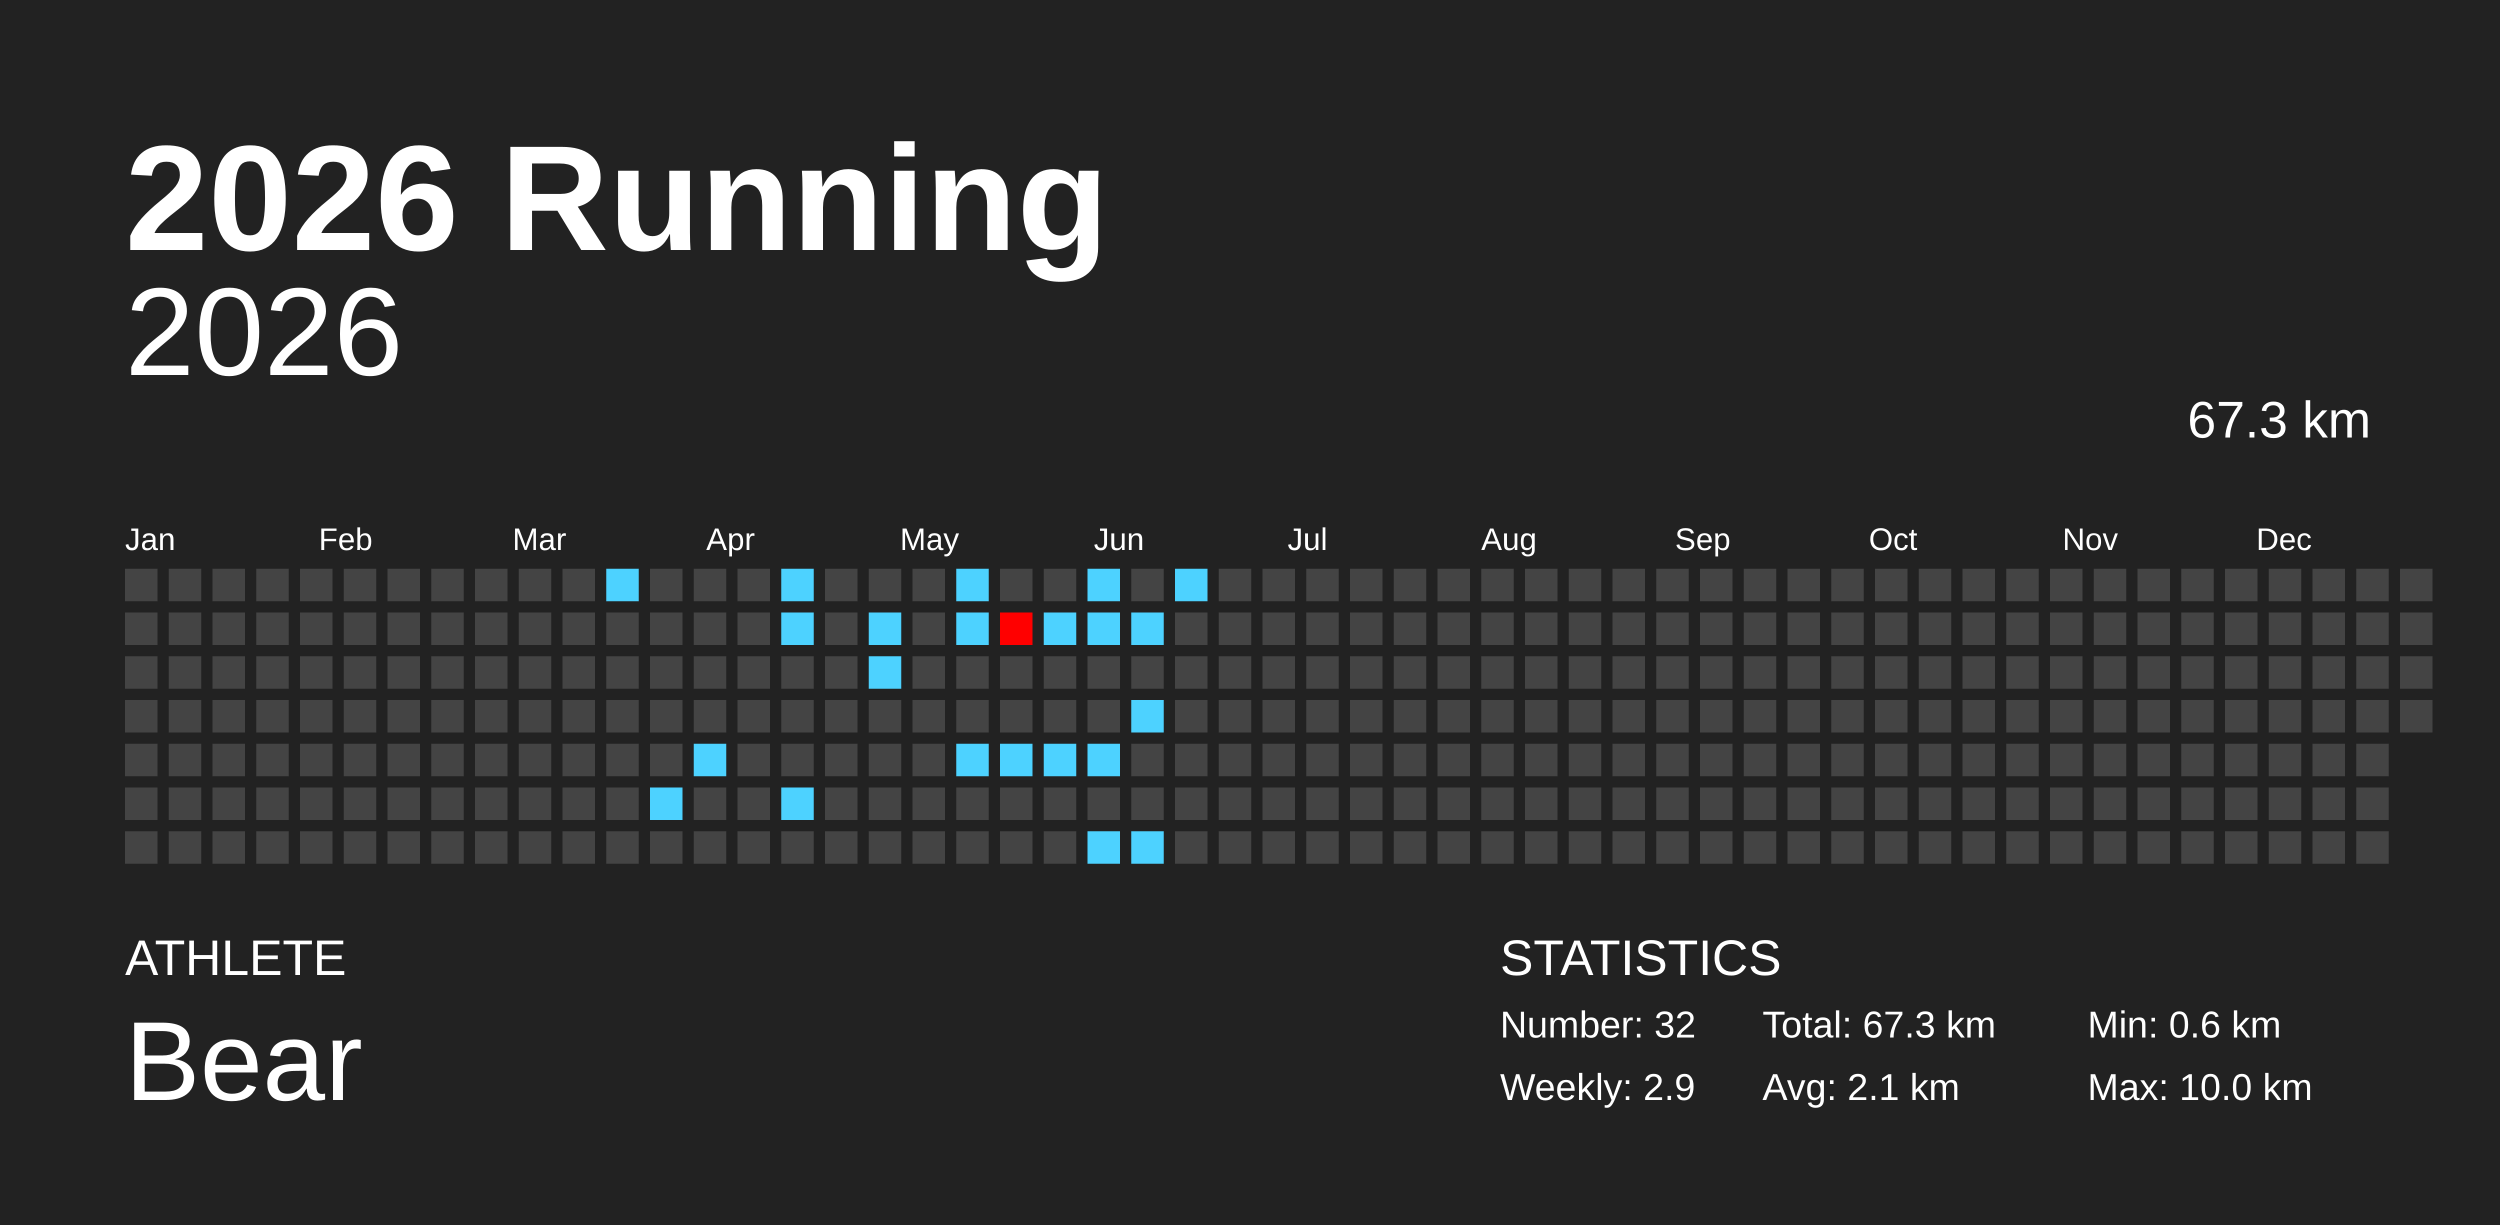
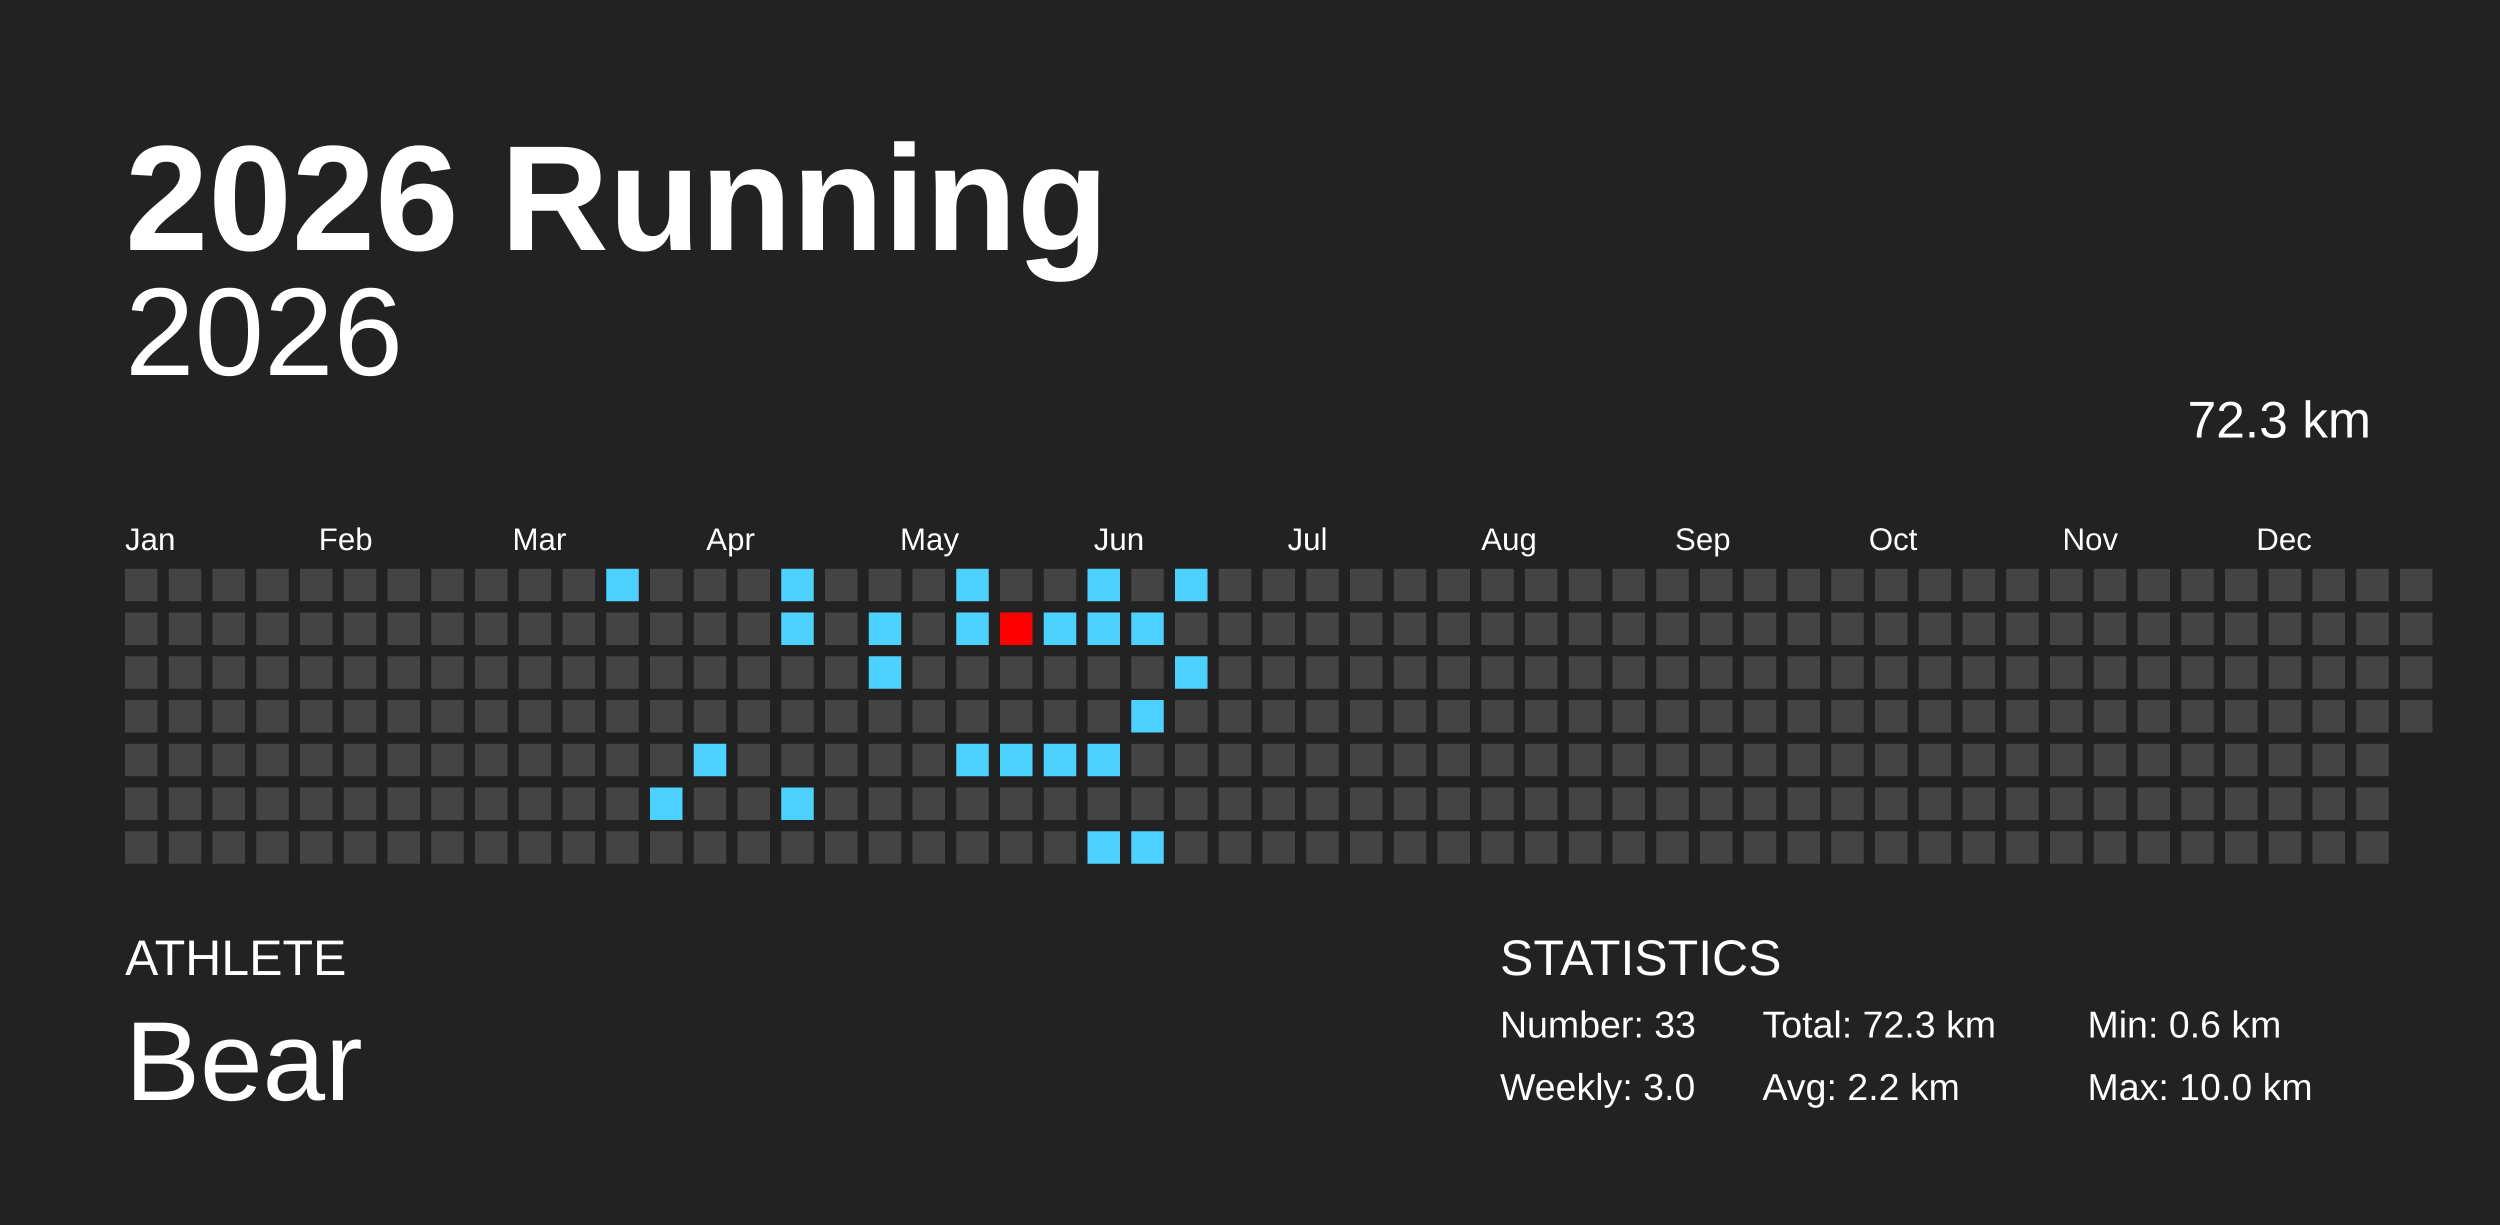
<svg xmlns="http://www.w3.org/2000/svg" baseProfile="full" height="98mm" version="1.1" viewBox="0,0,200,98" width="200mm">
  <defs />
  <rect fill="#222222" height="98" width="200" x="0" y="0" />
  <text fill="#FFFFFF" style="font-size:12px; font-family:Arial; font-weight:bold;" x="10" y="20">2026 Running</text>
  <text fill="#FFFFFF" style="font-size:4px; font-family:Arial" x="10" y="78">ATHLETE</text>
  <text fill="#FFFFFF" style="font-size:9px; font-family:Arial" x="10" y="88">Bear</text>
  <text fill="#FFFFFF" style="font-size:4px; font-family:Arial" x="120" y="78">STATISTICS</text>
-   <text fill="#FFFFFF" style="font-size:3px; font-family:Arial" x="120" y="83">Number: 32</text>
-   <text fill="#FFFFFF" style="font-size:3px; font-family:Arial" x="120" y="88">Weekly: 2.9</text>
-   <text fill="#FFFFFF" style="font-size:3px; font-family:Arial" x="141" y="83">Total: 67.3 km</text>
-   <text fill="#FFFFFF" style="font-size:3px; font-family:Arial" x="141" y="88">Avg: 2.1 km</text>
+   <text fill="#FFFFFF" style="font-size:3px; font-family:Arial" x="120" y="83">Number: 33</text>
+   <text fill="#FFFFFF" style="font-size:3px; font-family:Arial" x="120" y="88">Weekly: 3.0</text>
+   <text fill="#FFFFFF" style="font-size:3px; font-family:Arial" x="141" y="83">Total: 72.3 km</text>
+   <text fill="#FFFFFF" style="font-size:3px; font-family:Arial" x="141" y="88">Avg: 2.2 km</text>
  <text fill="#FFFFFF" style="font-size:3px; font-family:Arial" x="167" y="83">Min: 0.6 km</text>
  <text fill="#FFFFFF" style="font-size:3px; font-family:Arial" x="167" y="88">Max: 10.0 km</text>
  <text alignment-baseline="hanging" fill="#FFFFFF" style="font-size:10.0px; font-family:Arial;" x="10" y="30">2026</text>
-   <text alignment-baseline="hanging" fill="#FFFFFF" style="font-size:4.125px; font-family:Arial;" x="175" y="35">67.3 km</text>
+   <text alignment-baseline="hanging" fill="#FFFFFF" style="font-size:4.125px; font-family:Arial;" x="175" y="35">72.3 km</text>
  <text fill="#FFFFFF" style="font-size:2.5px; font-family:Arial" x="10.0" y="44">Jan</text>
  <text fill="#FFFFFF" style="font-size:2.5px; font-family:Arial" x="25.5" y="44">Feb</text>
  <text fill="#FFFFFF" style="font-size:2.5px; font-family:Arial" x="41.0" y="44">Mar</text>
  <text fill="#FFFFFF" style="font-size:2.5px; font-family:Arial" x="56.5" y="44">Apr</text>
  <text fill="#FFFFFF" style="font-size:2.5px; font-family:Arial" x="72.0" y="44">May</text>
  <text fill="#FFFFFF" style="font-size:2.5px; font-family:Arial" x="87.5" y="44">Jun</text>
  <text fill="#FFFFFF" style="font-size:2.5px; font-family:Arial" x="103.0" y="44">Jul</text>
  <text fill="#FFFFFF" style="font-size:2.5px; font-family:Arial" x="118.5" y="44">Aug</text>
  <text fill="#FFFFFF" style="font-size:2.5px; font-family:Arial" x="134.0" y="44">Sep</text>
  <text fill="#FFFFFF" style="font-size:2.5px; font-family:Arial" x="149.5" y="44">Oct</text>
  <text fill="#FFFFFF" style="font-size:2.5px; font-family:Arial" x="165.0" y="44">Nov</text>
  <text fill="#FFFFFF" style="font-size:2.5px; font-family:Arial" x="180.5" y="44">Dec</text>
  <rect fill="#444444" height="2.6" width="2.6" x="10.0" y="45.5" />
  <rect fill="#444444" height="2.6" width="2.6" x="10.0" y="49.0" />
  <rect fill="#444444" height="2.6" width="2.6" x="10.0" y="52.5" />
  <rect fill="#444444" height="2.6" width="2.6" x="10.0" y="56.0" />
  <rect fill="#444444" height="2.6" width="2.6" x="10.0" y="59.5" />
  <rect fill="#444444" height="2.6" width="2.6" x="10.0" y="63.0" />
  <rect fill="#444444" height="2.6" width="2.6" x="10.0" y="66.5" />
  <rect fill="#444444" height="2.6" width="2.6" x="13.5" y="45.5" />
  <rect fill="#444444" height="2.6" width="2.6" x="13.5" y="49.0" />
  <rect fill="#444444" height="2.6" width="2.6" x="13.5" y="52.5" />
  <rect fill="#444444" height="2.6" width="2.6" x="13.5" y="56.0" />
  <rect fill="#444444" height="2.6" width="2.6" x="13.5" y="59.5" />
  <rect fill="#444444" height="2.6" width="2.6" x="13.5" y="63.0" />
  <rect fill="#444444" height="2.6" width="2.6" x="13.5" y="66.5" />
  <rect fill="#444444" height="2.6" width="2.6" x="17.0" y="45.5" />
  <rect fill="#444444" height="2.6" width="2.6" x="17.0" y="49.0" />
  <rect fill="#444444" height="2.6" width="2.6" x="17.0" y="52.5" />
  <rect fill="#444444" height="2.6" width="2.6" x="17.0" y="56.0" />
  <rect fill="#444444" height="2.6" width="2.6" x="17.0" y="59.5" />
  <rect fill="#444444" height="2.6" width="2.6" x="17.0" y="63.0" />
  <rect fill="#444444" height="2.6" width="2.6" x="17.0" y="66.5" />
  <rect fill="#444444" height="2.6" width="2.6" x="20.5" y="45.5" />
  <rect fill="#444444" height="2.6" width="2.6" x="20.5" y="49.0" />
  <rect fill="#444444" height="2.6" width="2.6" x="20.5" y="52.5" />
  <rect fill="#444444" height="2.6" width="2.6" x="20.5" y="56.0" />
  <rect fill="#444444" height="2.6" width="2.6" x="20.5" y="59.5" />
  <rect fill="#444444" height="2.6" width="2.6" x="20.5" y="63.0" />
  <rect fill="#444444" height="2.6" width="2.6" x="20.5" y="66.5" />
  <rect fill="#444444" height="2.6" width="2.6" x="24.0" y="45.5" />
  <rect fill="#444444" height="2.6" width="2.6" x="24.0" y="49.0" />
  <rect fill="#444444" height="2.6" width="2.6" x="24.0" y="52.5" />
  <rect fill="#444444" height="2.6" width="2.6" x="24.0" y="56.0" />
  <rect fill="#444444" height="2.6" width="2.6" x="24.0" y="59.5" />
  <rect fill="#444444" height="2.6" width="2.6" x="24.0" y="63.0" />
  <rect fill="#444444" height="2.6" width="2.6" x="24.0" y="66.5" />
  <rect fill="#444444" height="2.6" width="2.6" x="27.5" y="45.5" />
  <rect fill="#444444" height="2.6" width="2.6" x="27.5" y="49.0" />
  <rect fill="#444444" height="2.6" width="2.6" x="27.5" y="52.5" />
  <rect fill="#444444" height="2.6" width="2.6" x="27.5" y="56.0" />
  <rect fill="#444444" height="2.6" width="2.6" x="27.5" y="59.5" />
  <rect fill="#444444" height="2.6" width="2.6" x="27.5" y="63.0" />
  <rect fill="#444444" height="2.6" width="2.6" x="27.5" y="66.5" />
  <rect fill="#444444" height="2.6" width="2.6" x="31.0" y="45.5" />
  <rect fill="#444444" height="2.6" width="2.6" x="31.0" y="49.0" />
  <rect fill="#444444" height="2.6" width="2.6" x="31.0" y="52.5" />
  <rect fill="#444444" height="2.6" width="2.6" x="31.0" y="56.0" />
  <rect fill="#444444" height="2.6" width="2.6" x="31.0" y="59.5" />
  <rect fill="#444444" height="2.6" width="2.6" x="31.0" y="63.0" />
  <rect fill="#444444" height="2.6" width="2.6" x="31.0" y="66.5" />
  <rect fill="#444444" height="2.6" width="2.6" x="34.5" y="45.5" />
  <rect fill="#444444" height="2.6" width="2.6" x="34.5" y="49.0" />
  <rect fill="#444444" height="2.6" width="2.6" x="34.5" y="52.5" />
  <rect fill="#444444" height="2.6" width="2.6" x="34.5" y="56.0" />
  <rect fill="#444444" height="2.6" width="2.6" x="34.5" y="59.5" />
  <rect fill="#444444" height="2.6" width="2.6" x="34.5" y="63.0" />
  <rect fill="#444444" height="2.6" width="2.6" x="34.5" y="66.5" />
  <rect fill="#444444" height="2.6" width="2.6" x="38.0" y="45.5" />
  <rect fill="#444444" height="2.6" width="2.6" x="38.0" y="49.0" />
  <rect fill="#444444" height="2.6" width="2.6" x="38.0" y="52.5" />
  <rect fill="#444444" height="2.6" width="2.6" x="38.0" y="56.0" />
  <rect fill="#444444" height="2.6" width="2.6" x="38.0" y="59.5" />
  <rect fill="#444444" height="2.6" width="2.6" x="38.0" y="63.0" />
  <rect fill="#444444" height="2.6" width="2.6" x="38.0" y="66.5" />
  <rect fill="#444444" height="2.6" width="2.6" x="41.5" y="45.5" />
  <rect fill="#444444" height="2.6" width="2.6" x="41.5" y="49.0" />
  <rect fill="#444444" height="2.6" width="2.6" x="41.5" y="52.5" />
  <rect fill="#444444" height="2.6" width="2.6" x="41.5" y="56.0" />
  <rect fill="#444444" height="2.6" width="2.6" x="41.5" y="59.5" />
  <rect fill="#444444" height="2.6" width="2.6" x="41.5" y="63.0" />
  <rect fill="#444444" height="2.6" width="2.6" x="41.5" y="66.5" />
  <rect fill="#444444" height="2.6" width="2.6" x="45.0" y="45.5" />
  <rect fill="#444444" height="2.6" width="2.6" x="45.0" y="49.0" />
  <rect fill="#444444" height="2.6" width="2.6" x="45.0" y="52.5" />
  <rect fill="#444444" height="2.6" width="2.6" x="45.0" y="56.0" />
  <rect fill="#444444" height="2.6" width="2.6" x="45.0" y="59.5" />
  <rect fill="#444444" height="2.6" width="2.6" x="45.0" y="63.0" />
  <rect fill="#444444" height="2.6" width="2.6" x="45.0" y="66.5" />
  <rect fill="#4dd2ff" height="2.6" width="2.6" x="48.5" y="45.5" />
  <rect fill="#444444" height="2.6" width="2.6" x="48.5" y="49.0" />
  <rect fill="#444444" height="2.6" width="2.6" x="48.5" y="52.5" />
  <rect fill="#444444" height="2.6" width="2.6" x="48.5" y="56.0" />
  <rect fill="#444444" height="2.6" width="2.6" x="48.5" y="59.5" />
  <rect fill="#444444" height="2.6" width="2.6" x="48.5" y="63.0" />
  <rect fill="#444444" height="2.6" width="2.6" x="48.5" y="66.5" />
  <rect fill="#444444" height="2.6" width="2.6" x="52.0" y="45.5" />
  <rect fill="#444444" height="2.6" width="2.6" x="52.0" y="49.0" />
  <rect fill="#444444" height="2.6" width="2.6" x="52.0" y="52.5" />
  <rect fill="#444444" height="2.6" width="2.6" x="52.0" y="56.0" />
  <rect fill="#444444" height="2.6" width="2.6" x="52.0" y="59.5" />
  <rect fill="#4dd2ff" height="2.6" width="2.6" x="52.0" y="63.0" />
  <rect fill="#444444" height="2.6" width="2.6" x="52.0" y="66.5" />
  <rect fill="#444444" height="2.6" width="2.6" x="55.5" y="45.5" />
  <rect fill="#444444" height="2.6" width="2.6" x="55.5" y="49.0" />
  <rect fill="#444444" height="2.6" width="2.6" x="55.5" y="52.5" />
  <rect fill="#444444" height="2.6" width="2.6" x="55.5" y="56.0" />
  <rect fill="#4dd2ff" height="2.6" width="2.6" x="55.5" y="59.5" />
  <rect fill="#444444" height="2.6" width="2.6" x="55.5" y="63.0" />
  <rect fill="#444444" height="2.6" width="2.6" x="55.5" y="66.5" />
  <rect fill="#444444" height="2.6" width="2.6" x="59.0" y="45.5" />
  <rect fill="#444444" height="2.6" width="2.6" x="59.0" y="49.0" />
  <rect fill="#444444" height="2.6" width="2.6" x="59.0" y="52.5" />
  <rect fill="#444444" height="2.6" width="2.6" x="59.0" y="56.0" />
  <rect fill="#444444" height="2.6" width="2.6" x="59.0" y="59.5" />
  <rect fill="#444444" height="2.6" width="2.6" x="59.0" y="63.0" />
  <rect fill="#444444" height="2.6" width="2.6" x="59.0" y="66.5" />
  <rect fill="#4dd2ff" height="2.6" width="2.6" x="62.5" y="45.5" />
  <rect fill="#4dd2ff" height="2.6" width="2.6" x="62.5" y="49.0" />
  <rect fill="#444444" height="2.6" width="2.6" x="62.5" y="52.5" />
  <rect fill="#444444" height="2.6" width="2.6" x="62.5" y="56.0" />
  <rect fill="#444444" height="2.6" width="2.6" x="62.5" y="59.5" />
  <rect fill="#4dd2ff" height="2.6" width="2.6" x="62.5" y="63.0" />
  <rect fill="#444444" height="2.6" width="2.6" x="62.5" y="66.5" />
  <rect fill="#444444" height="2.6" width="2.6" x="66.0" y="45.5" />
  <rect fill="#444444" height="2.6" width="2.6" x="66.0" y="49.0" />
  <rect fill="#444444" height="2.6" width="2.6" x="66.0" y="52.5" />
  <rect fill="#444444" height="2.6" width="2.6" x="66.0" y="56.0" />
  <rect fill="#444444" height="2.6" width="2.6" x="66.0" y="59.5" />
  <rect fill="#444444" height="2.6" width="2.6" x="66.0" y="63.0" />
  <rect fill="#444444" height="2.6" width="2.6" x="66.0" y="66.5" />
  <rect fill="#444444" height="2.6" width="2.6" x="69.5" y="45.5" />
  <rect fill="#4dd2ff" height="2.6" width="2.6" x="69.5" y="49.0" />
  <rect fill="#4dd2ff" height="2.6" width="2.6" x="69.5" y="52.5" />
  <rect fill="#444444" height="2.6" width="2.6" x="69.5" y="56.0" />
  <rect fill="#444444" height="2.6" width="2.6" x="69.5" y="59.5" />
  <rect fill="#444444" height="2.6" width="2.6" x="69.5" y="63.0" />
  <rect fill="#444444" height="2.6" width="2.6" x="69.5" y="66.5" />
  <rect fill="#444444" height="2.6" width="2.6" x="73.0" y="45.5" />
  <rect fill="#444444" height="2.6" width="2.6" x="73.0" y="49.0" />
  <rect fill="#444444" height="2.6" width="2.6" x="73.0" y="52.5" />
  <rect fill="#444444" height="2.6" width="2.6" x="73.0" y="56.0" />
  <rect fill="#444444" height="2.6" width="2.6" x="73.0" y="59.5" />
  <rect fill="#444444" height="2.6" width="2.6" x="73.0" y="63.0" />
  <rect fill="#444444" height="2.6" width="2.6" x="73.0" y="66.5" />
  <rect fill="#4dd2ff" height="2.6" width="2.6" x="76.5" y="45.5" />
  <rect fill="#4dd2ff" height="2.6" width="2.6" x="76.5" y="49.0" />
  <rect fill="#444444" height="2.6" width="2.6" x="76.5" y="52.5" />
  <rect fill="#444444" height="2.6" width="2.6" x="76.5" y="56.0" />
  <rect fill="#4dd2ff" height="2.6" width="2.6" x="76.5" y="59.5" />
  <rect fill="#444444" height="2.6" width="2.6" x="76.5" y="63.0" />
  <rect fill="#444444" height="2.6" width="2.6" x="76.5" y="66.5" />
  <rect fill="#444444" height="2.6" width="2.6" x="80.0" y="45.5" />
  <rect fill="#ff0000" height="2.6" width="2.6" x="80.0" y="49.0" />
  <rect fill="#444444" height="2.6" width="2.6" x="80.0" y="52.5" />
  <rect fill="#444444" height="2.6" width="2.6" x="80.0" y="56.0" />
  <rect fill="#4dd2ff" height="2.6" width="2.6" x="80.0" y="59.5" />
  <rect fill="#444444" height="2.6" width="2.6" x="80.0" y="63.0" />
  <rect fill="#444444" height="2.6" width="2.6" x="80.0" y="66.5" />
  <rect fill="#444444" height="2.6" width="2.6" x="83.5" y="45.5" />
  <rect fill="#4dd2ff" height="2.6" width="2.6" x="83.5" y="49.0" />
  <rect fill="#444444" height="2.6" width="2.6" x="83.5" y="52.5" />
  <rect fill="#444444" height="2.6" width="2.6" x="83.5" y="56.0" />
  <rect fill="#4dd2ff" height="2.6" width="2.6" x="83.5" y="59.5" />
  <rect fill="#444444" height="2.6" width="2.6" x="83.5" y="63.0" />
  <rect fill="#444444" height="2.6" width="2.6" x="83.5" y="66.5" />
  <rect fill="#4dd2ff" height="2.6" width="2.6" x="87.0" y="45.5" />
  <rect fill="#4dd2ff" height="2.6" width="2.6" x="87.0" y="49.0" />
  <rect fill="#444444" height="2.6" width="2.6" x="87.0" y="52.5" />
  <rect fill="#444444" height="2.6" width="2.6" x="87.0" y="56.0" />
  <rect fill="#4dd2ff" height="2.6" width="2.6" x="87.0" y="59.5" />
  <rect fill="#444444" height="2.6" width="2.6" x="87.0" y="63.0" />
  <rect fill="#4dd2ff" height="2.6" width="2.6" x="87.0" y="66.5" />
  <rect fill="#444444" height="2.6" width="2.6" x="90.5" y="45.5" />
  <rect fill="#4dd2ff" height="2.6" width="2.6" x="90.5" y="49.0" />
  <rect fill="#444444" height="2.6" width="2.6" x="90.5" y="52.5" />
  <rect fill="#4dd2ff" height="2.6" width="2.6" x="90.5" y="56.0" />
  <rect fill="#444444" height="2.6" width="2.6" x="90.5" y="59.5" />
  <rect fill="#444444" height="2.6" width="2.6" x="90.5" y="63.0" />
  <rect fill="#4dd2ff" height="2.6" width="2.6" x="90.5" y="66.5" />
  <rect fill="#4dd2ff" height="2.6" width="2.6" x="94.0" y="45.5" />
  <rect fill="#444444" height="2.6" width="2.6" x="94.0" y="49.0" />
-   <rect fill="#444444" height="2.6" width="2.6" x="94.0" y="52.5" />
+   <rect fill="#4dd2ff" height="2.6" width="2.6" x="94.0" y="52.5" />
  <rect fill="#444444" height="2.6" width="2.6" x="94.0" y="56.0" />
  <rect fill="#444444" height="2.6" width="2.6" x="94.0" y="59.5" />
  <rect fill="#444444" height="2.6" width="2.6" x="94.0" y="63.0" />
  <rect fill="#444444" height="2.6" width="2.6" x="94.0" y="66.5" />
  <rect fill="#444444" height="2.6" width="2.6" x="97.5" y="45.5" />
  <rect fill="#444444" height="2.6" width="2.6" x="97.5" y="49.0" />
  <rect fill="#444444" height="2.6" width="2.6" x="97.5" y="52.5" />
  <rect fill="#444444" height="2.6" width="2.6" x="97.5" y="56.0" />
  <rect fill="#444444" height="2.6" width="2.6" x="97.5" y="59.5" />
  <rect fill="#444444" height="2.6" width="2.6" x="97.5" y="63.0" />
  <rect fill="#444444" height="2.6" width="2.6" x="97.5" y="66.5" />
  <rect fill="#444444" height="2.6" width="2.6" x="101.0" y="45.5" />
  <rect fill="#444444" height="2.6" width="2.6" x="101.0" y="49.0" />
  <rect fill="#444444" height="2.6" width="2.6" x="101.0" y="52.5" />
  <rect fill="#444444" height="2.6" width="2.6" x="101.0" y="56.0" />
  <rect fill="#444444" height="2.6" width="2.6" x="101.0" y="59.5" />
  <rect fill="#444444" height="2.6" width="2.6" x="101.0" y="63.0" />
  <rect fill="#444444" height="2.6" width="2.6" x="101.0" y="66.5" />
  <rect fill="#444444" height="2.6" width="2.6" x="104.5" y="45.5" />
  <rect fill="#444444" height="2.6" width="2.6" x="104.5" y="49.0" />
  <rect fill="#444444" height="2.6" width="2.6" x="104.5" y="52.5" />
  <rect fill="#444444" height="2.6" width="2.6" x="104.5" y="56.0" />
  <rect fill="#444444" height="2.6" width="2.6" x="104.5" y="59.5" />
  <rect fill="#444444" height="2.6" width="2.6" x="104.5" y="63.0" />
  <rect fill="#444444" height="2.6" width="2.6" x="104.5" y="66.5" />
  <rect fill="#444444" height="2.6" width="2.6" x="108.0" y="45.5" />
  <rect fill="#444444" height="2.6" width="2.6" x="108.0" y="49.0" />
  <rect fill="#444444" height="2.6" width="2.6" x="108.0" y="52.5" />
  <rect fill="#444444" height="2.6" width="2.6" x="108.0" y="56.0" />
  <rect fill="#444444" height="2.6" width="2.6" x="108.0" y="59.5" />
  <rect fill="#444444" height="2.6" width="2.6" x="108.0" y="63.0" />
  <rect fill="#444444" height="2.6" width="2.6" x="108.0" y="66.5" />
  <rect fill="#444444" height="2.6" width="2.6" x="111.5" y="45.5" />
  <rect fill="#444444" height="2.6" width="2.6" x="111.5" y="49.0" />
  <rect fill="#444444" height="2.6" width="2.6" x="111.5" y="52.5" />
  <rect fill="#444444" height="2.6" width="2.6" x="111.5" y="56.0" />
  <rect fill="#444444" height="2.6" width="2.6" x="111.5" y="59.5" />
  <rect fill="#444444" height="2.6" width="2.6" x="111.5" y="63.0" />
  <rect fill="#444444" height="2.6" width="2.6" x="111.5" y="66.5" />
  <rect fill="#444444" height="2.6" width="2.6" x="115.0" y="45.5" />
  <rect fill="#444444" height="2.6" width="2.6" x="115.0" y="49.0" />
  <rect fill="#444444" height="2.6" width="2.6" x="115.0" y="52.5" />
  <rect fill="#444444" height="2.6" width="2.6" x="115.0" y="56.0" />
  <rect fill="#444444" height="2.6" width="2.6" x="115.0" y="59.5" />
  <rect fill="#444444" height="2.6" width="2.6" x="115.0" y="63.0" />
  <rect fill="#444444" height="2.6" width="2.6" x="115.0" y="66.5" />
  <rect fill="#444444" height="2.6" width="2.6" x="118.5" y="45.5" />
  <rect fill="#444444" height="2.6" width="2.6" x="118.5" y="49.0" />
  <rect fill="#444444" height="2.6" width="2.6" x="118.5" y="52.5" />
  <rect fill="#444444" height="2.6" width="2.6" x="118.5" y="56.0" />
  <rect fill="#444444" height="2.6" width="2.6" x="118.5" y="59.5" />
  <rect fill="#444444" height="2.6" width="2.6" x="118.5" y="63.0" />
  <rect fill="#444444" height="2.6" width="2.6" x="118.5" y="66.5" />
  <rect fill="#444444" height="2.6" width="2.6" x="122.0" y="45.5" />
  <rect fill="#444444" height="2.6" width="2.6" x="122.0" y="49.0" />
  <rect fill="#444444" height="2.6" width="2.6" x="122.0" y="52.5" />
  <rect fill="#444444" height="2.6" width="2.6" x="122.0" y="56.0" />
  <rect fill="#444444" height="2.6" width="2.6" x="122.0" y="59.5" />
  <rect fill="#444444" height="2.6" width="2.6" x="122.0" y="63.0" />
  <rect fill="#444444" height="2.6" width="2.6" x="122.0" y="66.5" />
  <rect fill="#444444" height="2.6" width="2.6" x="125.5" y="45.5" />
  <rect fill="#444444" height="2.6" width="2.6" x="125.5" y="49.0" />
  <rect fill="#444444" height="2.6" width="2.6" x="125.5" y="52.5" />
  <rect fill="#444444" height="2.6" width="2.6" x="125.5" y="56.0" />
  <rect fill="#444444" height="2.6" width="2.6" x="125.5" y="59.5" />
  <rect fill="#444444" height="2.6" width="2.6" x="125.5" y="63.0" />
  <rect fill="#444444" height="2.6" width="2.6" x="125.5" y="66.5" />
  <rect fill="#444444" height="2.6" width="2.6" x="129.0" y="45.5" />
  <rect fill="#444444" height="2.6" width="2.6" x="129.0" y="49.0" />
  <rect fill="#444444" height="2.6" width="2.6" x="129.0" y="52.5" />
  <rect fill="#444444" height="2.6" width="2.6" x="129.0" y="56.0" />
  <rect fill="#444444" height="2.6" width="2.6" x="129.0" y="59.5" />
  <rect fill="#444444" height="2.6" width="2.6" x="129.0" y="63.0" />
  <rect fill="#444444" height="2.6" width="2.6" x="129.0" y="66.5" />
  <rect fill="#444444" height="2.6" width="2.6" x="132.5" y="45.5" />
  <rect fill="#444444" height="2.6" width="2.6" x="132.5" y="49.0" />
  <rect fill="#444444" height="2.6" width="2.6" x="132.5" y="52.5" />
  <rect fill="#444444" height="2.6" width="2.6" x="132.5" y="56.0" />
  <rect fill="#444444" height="2.6" width="2.6" x="132.5" y="59.5" />
  <rect fill="#444444" height="2.6" width="2.6" x="132.5" y="63.0" />
  <rect fill="#444444" height="2.6" width="2.6" x="132.5" y="66.5" />
  <rect fill="#444444" height="2.6" width="2.6" x="136.0" y="45.5" />
  <rect fill="#444444" height="2.6" width="2.6" x="136.0" y="49.0" />
  <rect fill="#444444" height="2.6" width="2.6" x="136.0" y="52.5" />
  <rect fill="#444444" height="2.6" width="2.6" x="136.0" y="56.0" />
  <rect fill="#444444" height="2.6" width="2.6" x="136.0" y="59.5" />
  <rect fill="#444444" height="2.6" width="2.6" x="136.0" y="63.0" />
  <rect fill="#444444" height="2.6" width="2.6" x="136.0" y="66.5" />
  <rect fill="#444444" height="2.6" width="2.6" x="139.5" y="45.5" />
  <rect fill="#444444" height="2.6" width="2.6" x="139.5" y="49.0" />
  <rect fill="#444444" height="2.6" width="2.6" x="139.5" y="52.5" />
  <rect fill="#444444" height="2.6" width="2.6" x="139.5" y="56.0" />
  <rect fill="#444444" height="2.6" width="2.6" x="139.5" y="59.5" />
  <rect fill="#444444" height="2.6" width="2.6" x="139.5" y="63.0" />
  <rect fill="#444444" height="2.6" width="2.6" x="139.5" y="66.5" />
  <rect fill="#444444" height="2.6" width="2.6" x="143.0" y="45.5" />
  <rect fill="#444444" height="2.6" width="2.6" x="143.0" y="49.0" />
  <rect fill="#444444" height="2.6" width="2.6" x="143.0" y="52.5" />
  <rect fill="#444444" height="2.6" width="2.6" x="143.0" y="56.0" />
  <rect fill="#444444" height="2.6" width="2.6" x="143.0" y="59.5" />
  <rect fill="#444444" height="2.6" width="2.6" x="143.0" y="63.0" />
  <rect fill="#444444" height="2.6" width="2.6" x="143.0" y="66.5" />
  <rect fill="#444444" height="2.6" width="2.6" x="146.5" y="45.5" />
  <rect fill="#444444" height="2.6" width="2.6" x="146.5" y="49.0" />
  <rect fill="#444444" height="2.6" width="2.6" x="146.5" y="52.5" />
  <rect fill="#444444" height="2.6" width="2.6" x="146.5" y="56.0" />
  <rect fill="#444444" height="2.6" width="2.6" x="146.5" y="59.5" />
  <rect fill="#444444" height="2.6" width="2.6" x="146.5" y="63.0" />
  <rect fill="#444444" height="2.6" width="2.6" x="146.5" y="66.5" />
  <rect fill="#444444" height="2.6" width="2.6" x="150.0" y="45.5" />
  <rect fill="#444444" height="2.6" width="2.6" x="150.0" y="49.0" />
  <rect fill="#444444" height="2.6" width="2.6" x="150.0" y="52.5" />
  <rect fill="#444444" height="2.6" width="2.6" x="150.0" y="56.0" />
  <rect fill="#444444" height="2.6" width="2.6" x="150.0" y="59.5" />
  <rect fill="#444444" height="2.6" width="2.6" x="150.0" y="63.0" />
  <rect fill="#444444" height="2.6" width="2.6" x="150.0" y="66.5" />
  <rect fill="#444444" height="2.6" width="2.6" x="153.5" y="45.5" />
  <rect fill="#444444" height="2.6" width="2.6" x="153.5" y="49.0" />
  <rect fill="#444444" height="2.6" width="2.6" x="153.5" y="52.5" />
  <rect fill="#444444" height="2.6" width="2.6" x="153.5" y="56.0" />
  <rect fill="#444444" height="2.6" width="2.6" x="153.5" y="59.5" />
  <rect fill="#444444" height="2.6" width="2.6" x="153.5" y="63.0" />
  <rect fill="#444444" height="2.6" width="2.6" x="153.5" y="66.5" />
  <rect fill="#444444" height="2.6" width="2.6" x="157.0" y="45.5" />
  <rect fill="#444444" height="2.6" width="2.6" x="157.0" y="49.0" />
  <rect fill="#444444" height="2.6" width="2.6" x="157.0" y="52.5" />
  <rect fill="#444444" height="2.6" width="2.6" x="157.0" y="56.0" />
  <rect fill="#444444" height="2.6" width="2.6" x="157.0" y="59.5" />
  <rect fill="#444444" height="2.6" width="2.6" x="157.0" y="63.0" />
  <rect fill="#444444" height="2.6" width="2.6" x="157.0" y="66.5" />
  <rect fill="#444444" height="2.6" width="2.6" x="160.5" y="45.5" />
  <rect fill="#444444" height="2.6" width="2.6" x="160.5" y="49.0" />
  <rect fill="#444444" height="2.6" width="2.6" x="160.5" y="52.5" />
  <rect fill="#444444" height="2.6" width="2.6" x="160.5" y="56.0" />
  <rect fill="#444444" height="2.6" width="2.6" x="160.5" y="59.5" />
  <rect fill="#444444" height="2.6" width="2.6" x="160.5" y="63.0" />
  <rect fill="#444444" height="2.6" width="2.6" x="160.5" y="66.5" />
  <rect fill="#444444" height="2.6" width="2.6" x="164.0" y="45.5" />
  <rect fill="#444444" height="2.6" width="2.6" x="164.0" y="49.0" />
  <rect fill="#444444" height="2.6" width="2.6" x="164.0" y="52.5" />
  <rect fill="#444444" height="2.6" width="2.6" x="164.0" y="56.0" />
  <rect fill="#444444" height="2.6" width="2.6" x="164.0" y="59.5" />
  <rect fill="#444444" height="2.6" width="2.6" x="164.0" y="63.0" />
  <rect fill="#444444" height="2.6" width="2.6" x="164.0" y="66.5" />
  <rect fill="#444444" height="2.6" width="2.6" x="167.5" y="45.5" />
  <rect fill="#444444" height="2.6" width="2.6" x="167.5" y="49.0" />
  <rect fill="#444444" height="2.6" width="2.6" x="167.5" y="52.5" />
  <rect fill="#444444" height="2.6" width="2.6" x="167.5" y="56.0" />
  <rect fill="#444444" height="2.6" width="2.6" x="167.5" y="59.5" />
  <rect fill="#444444" height="2.6" width="2.6" x="167.5" y="63.0" />
  <rect fill="#444444" height="2.6" width="2.6" x="167.5" y="66.5" />
  <rect fill="#444444" height="2.6" width="2.6" x="171.0" y="45.5" />
  <rect fill="#444444" height="2.6" width="2.6" x="171.0" y="49.0" />
  <rect fill="#444444" height="2.6" width="2.6" x="171.0" y="52.5" />
  <rect fill="#444444" height="2.6" width="2.6" x="171.0" y="56.0" />
  <rect fill="#444444" height="2.6" width="2.6" x="171.0" y="59.5" />
  <rect fill="#444444" height="2.6" width="2.6" x="171.0" y="63.0" />
  <rect fill="#444444" height="2.6" width="2.6" x="171.0" y="66.5" />
  <rect fill="#444444" height="2.6" width="2.6" x="174.5" y="45.5" />
  <rect fill="#444444" height="2.6" width="2.6" x="174.5" y="49.0" />
  <rect fill="#444444" height="2.6" width="2.6" x="174.5" y="52.5" />
  <rect fill="#444444" height="2.6" width="2.6" x="174.5" y="56.0" />
  <rect fill="#444444" height="2.6" width="2.6" x="174.5" y="59.5" />
  <rect fill="#444444" height="2.6" width="2.6" x="174.5" y="63.0" />
  <rect fill="#444444" height="2.6" width="2.6" x="174.5" y="66.5" />
  <rect fill="#444444" height="2.6" width="2.6" x="178.0" y="45.5" />
  <rect fill="#444444" height="2.6" width="2.6" x="178.0" y="49.0" />
  <rect fill="#444444" height="2.6" width="2.6" x="178.0" y="52.5" />
  <rect fill="#444444" height="2.6" width="2.6" x="178.0" y="56.0" />
  <rect fill="#444444" height="2.6" width="2.6" x="178.0" y="59.5" />
  <rect fill="#444444" height="2.6" width="2.6" x="178.0" y="63.0" />
  <rect fill="#444444" height="2.6" width="2.6" x="178.0" y="66.5" />
  <rect fill="#444444" height="2.6" width="2.6" x="181.5" y="45.5" />
  <rect fill="#444444" height="2.6" width="2.6" x="181.5" y="49.0" />
  <rect fill="#444444" height="2.6" width="2.6" x="181.5" y="52.5" />
  <rect fill="#444444" height="2.6" width="2.6" x="181.5" y="56.0" />
  <rect fill="#444444" height="2.6" width="2.6" x="181.5" y="59.5" />
  <rect fill="#444444" height="2.6" width="2.6" x="181.5" y="63.0" />
  <rect fill="#444444" height="2.6" width="2.6" x="181.5" y="66.5" />
  <rect fill="#444444" height="2.6" width="2.6" x="185.0" y="45.5" />
  <rect fill="#444444" height="2.6" width="2.6" x="185.0" y="49.0" />
  <rect fill="#444444" height="2.6" width="2.6" x="185.0" y="52.5" />
  <rect fill="#444444" height="2.6" width="2.6" x="185.0" y="56.0" />
  <rect fill="#444444" height="2.6" width="2.6" x="185.0" y="59.5" />
  <rect fill="#444444" height="2.6" width="2.6" x="185.0" y="63.0" />
  <rect fill="#444444" height="2.6" width="2.6" x="185.0" y="66.5" />
  <rect fill="#444444" height="2.6" width="2.6" x="188.5" y="45.5" />
  <rect fill="#444444" height="2.6" width="2.6" x="188.5" y="49.0" />
  <rect fill="#444444" height="2.6" width="2.6" x="188.5" y="52.5" />
  <rect fill="#444444" height="2.6" width="2.6" x="188.5" y="56.0" />
  <rect fill="#444444" height="2.6" width="2.6" x="188.5" y="59.5" />
  <rect fill="#444444" height="2.6" width="2.6" x="188.5" y="63.0" />
  <rect fill="#444444" height="2.6" width="2.6" x="188.5" y="66.5" />
  <rect fill="#444444" height="2.6" width="2.6" x="192.0" y="45.5" />
  <rect fill="#444444" height="2.6" width="2.6" x="192.0" y="49.0" />
  <rect fill="#444444" height="2.6" width="2.6" x="192.0" y="52.5" />
  <rect fill="#444444" height="2.6" width="2.6" x="192.0" y="56.0" />
</svg>
